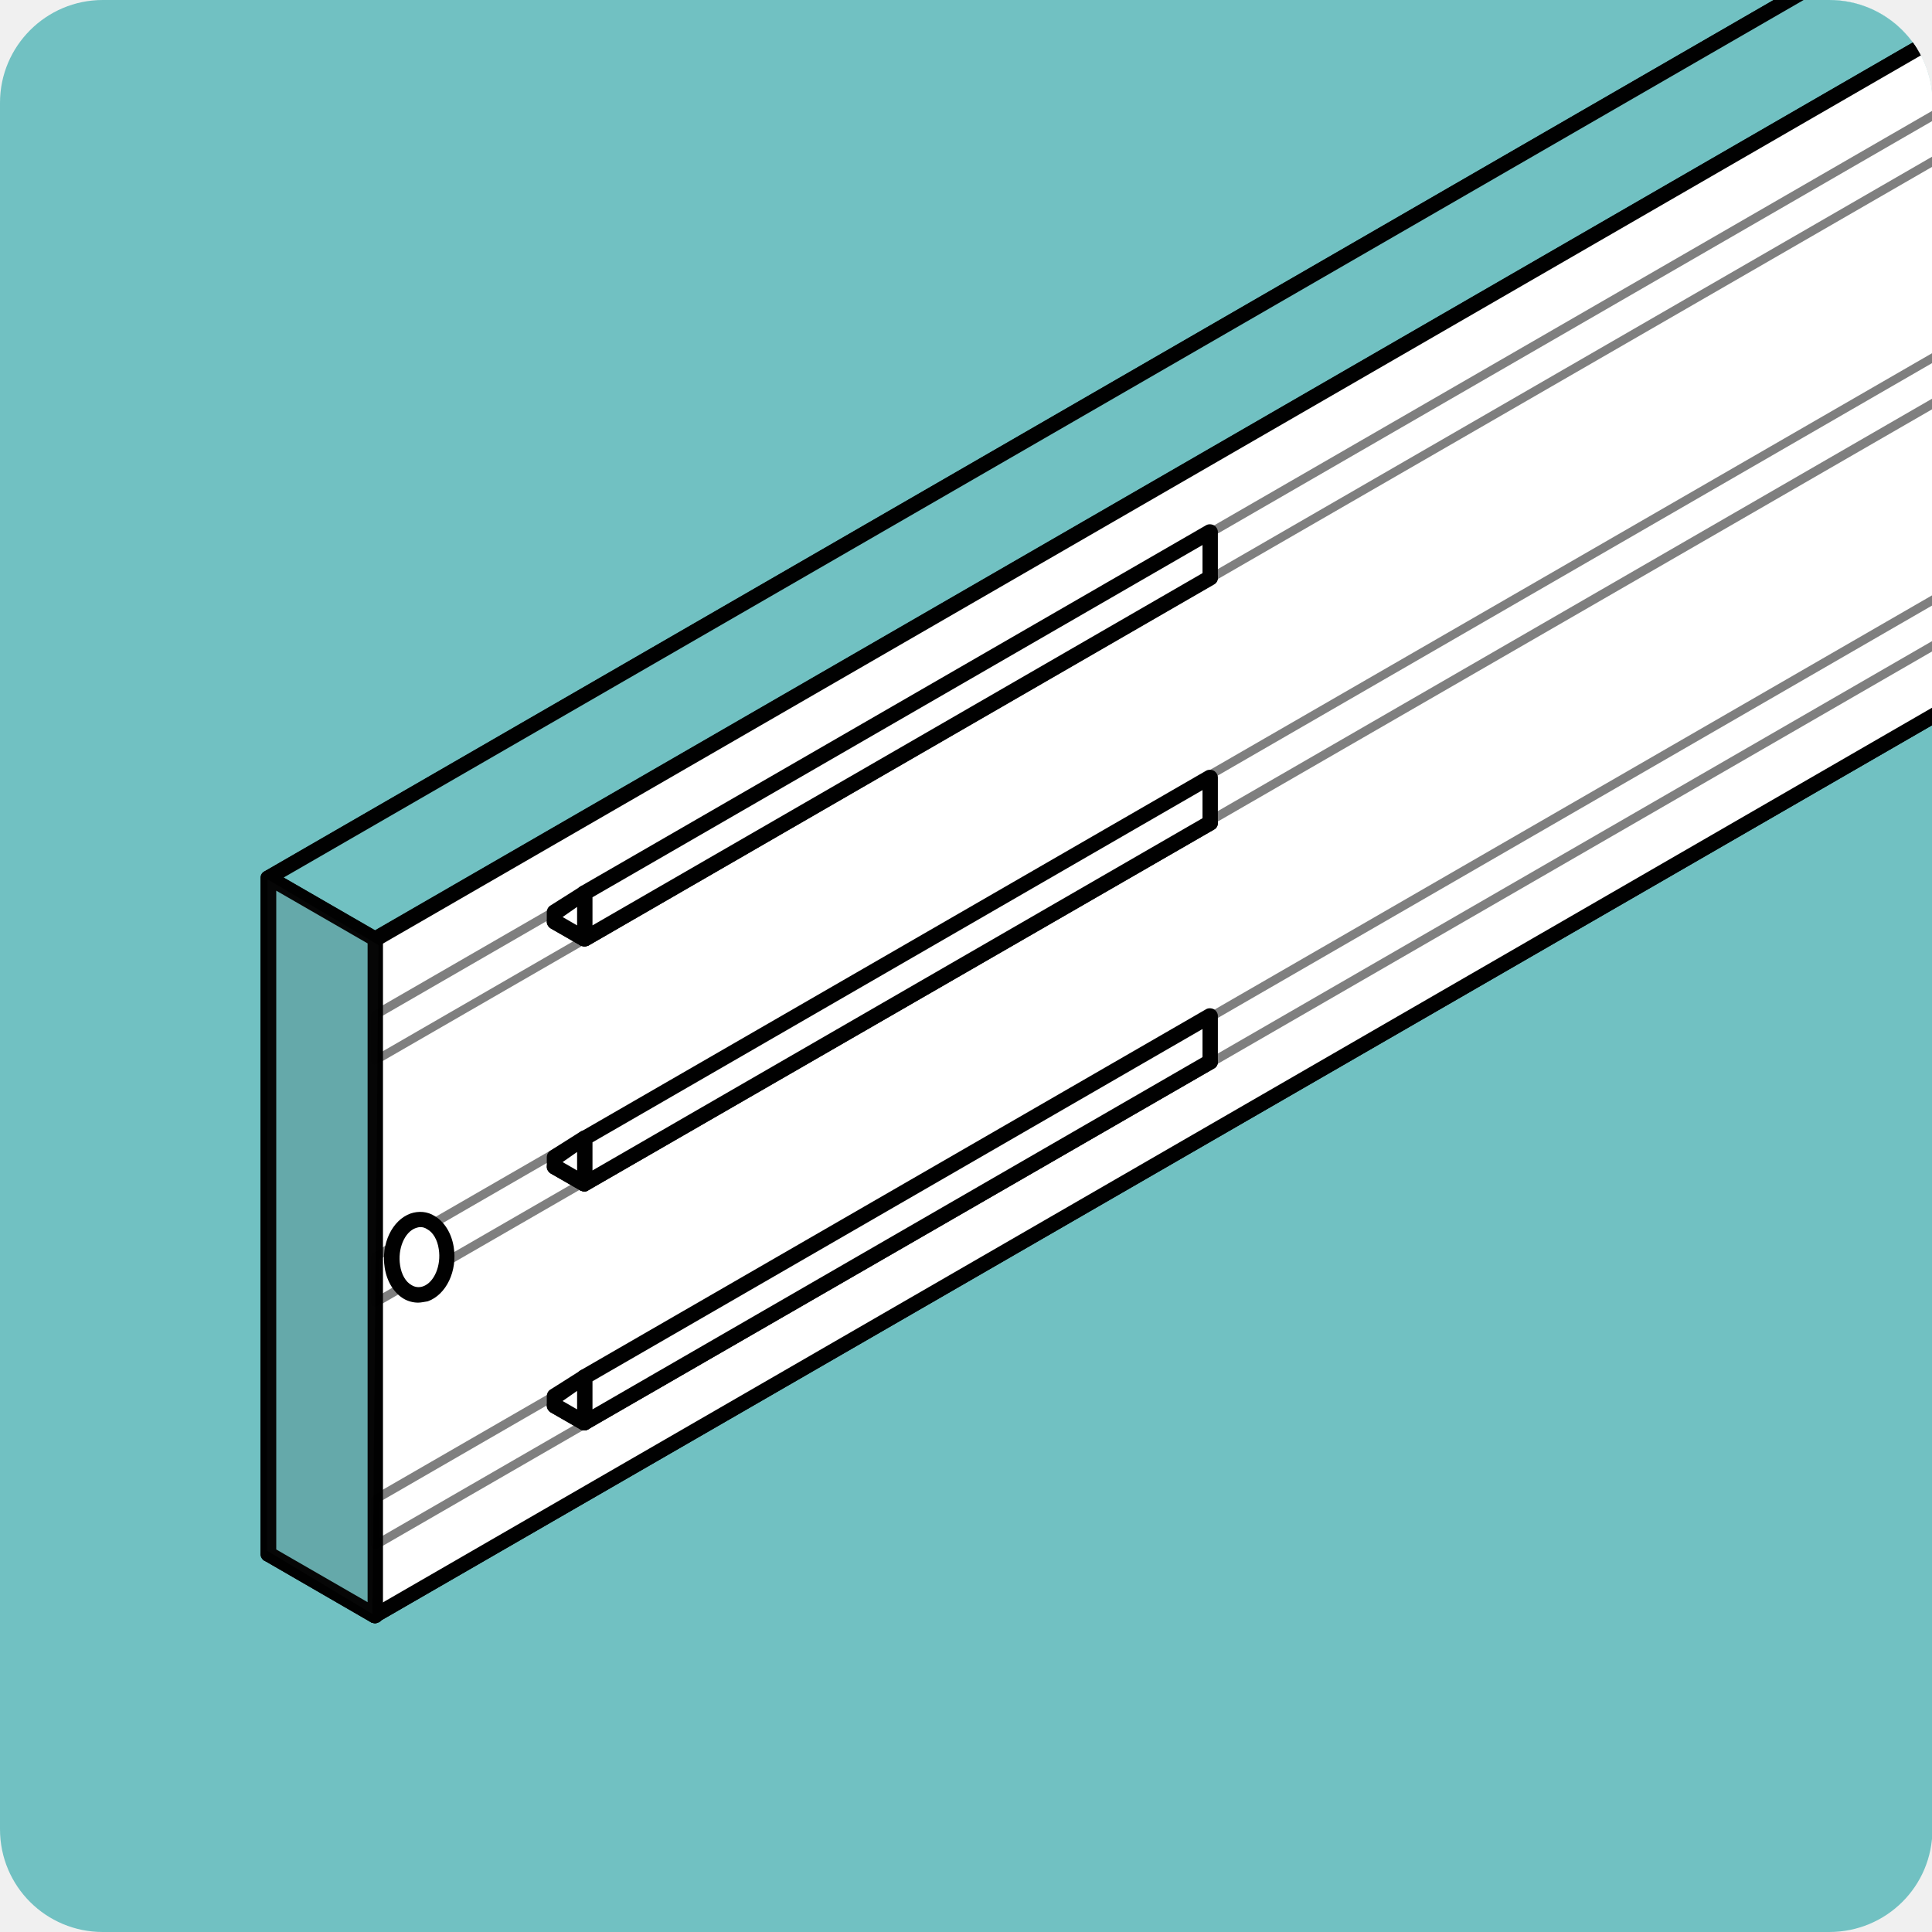
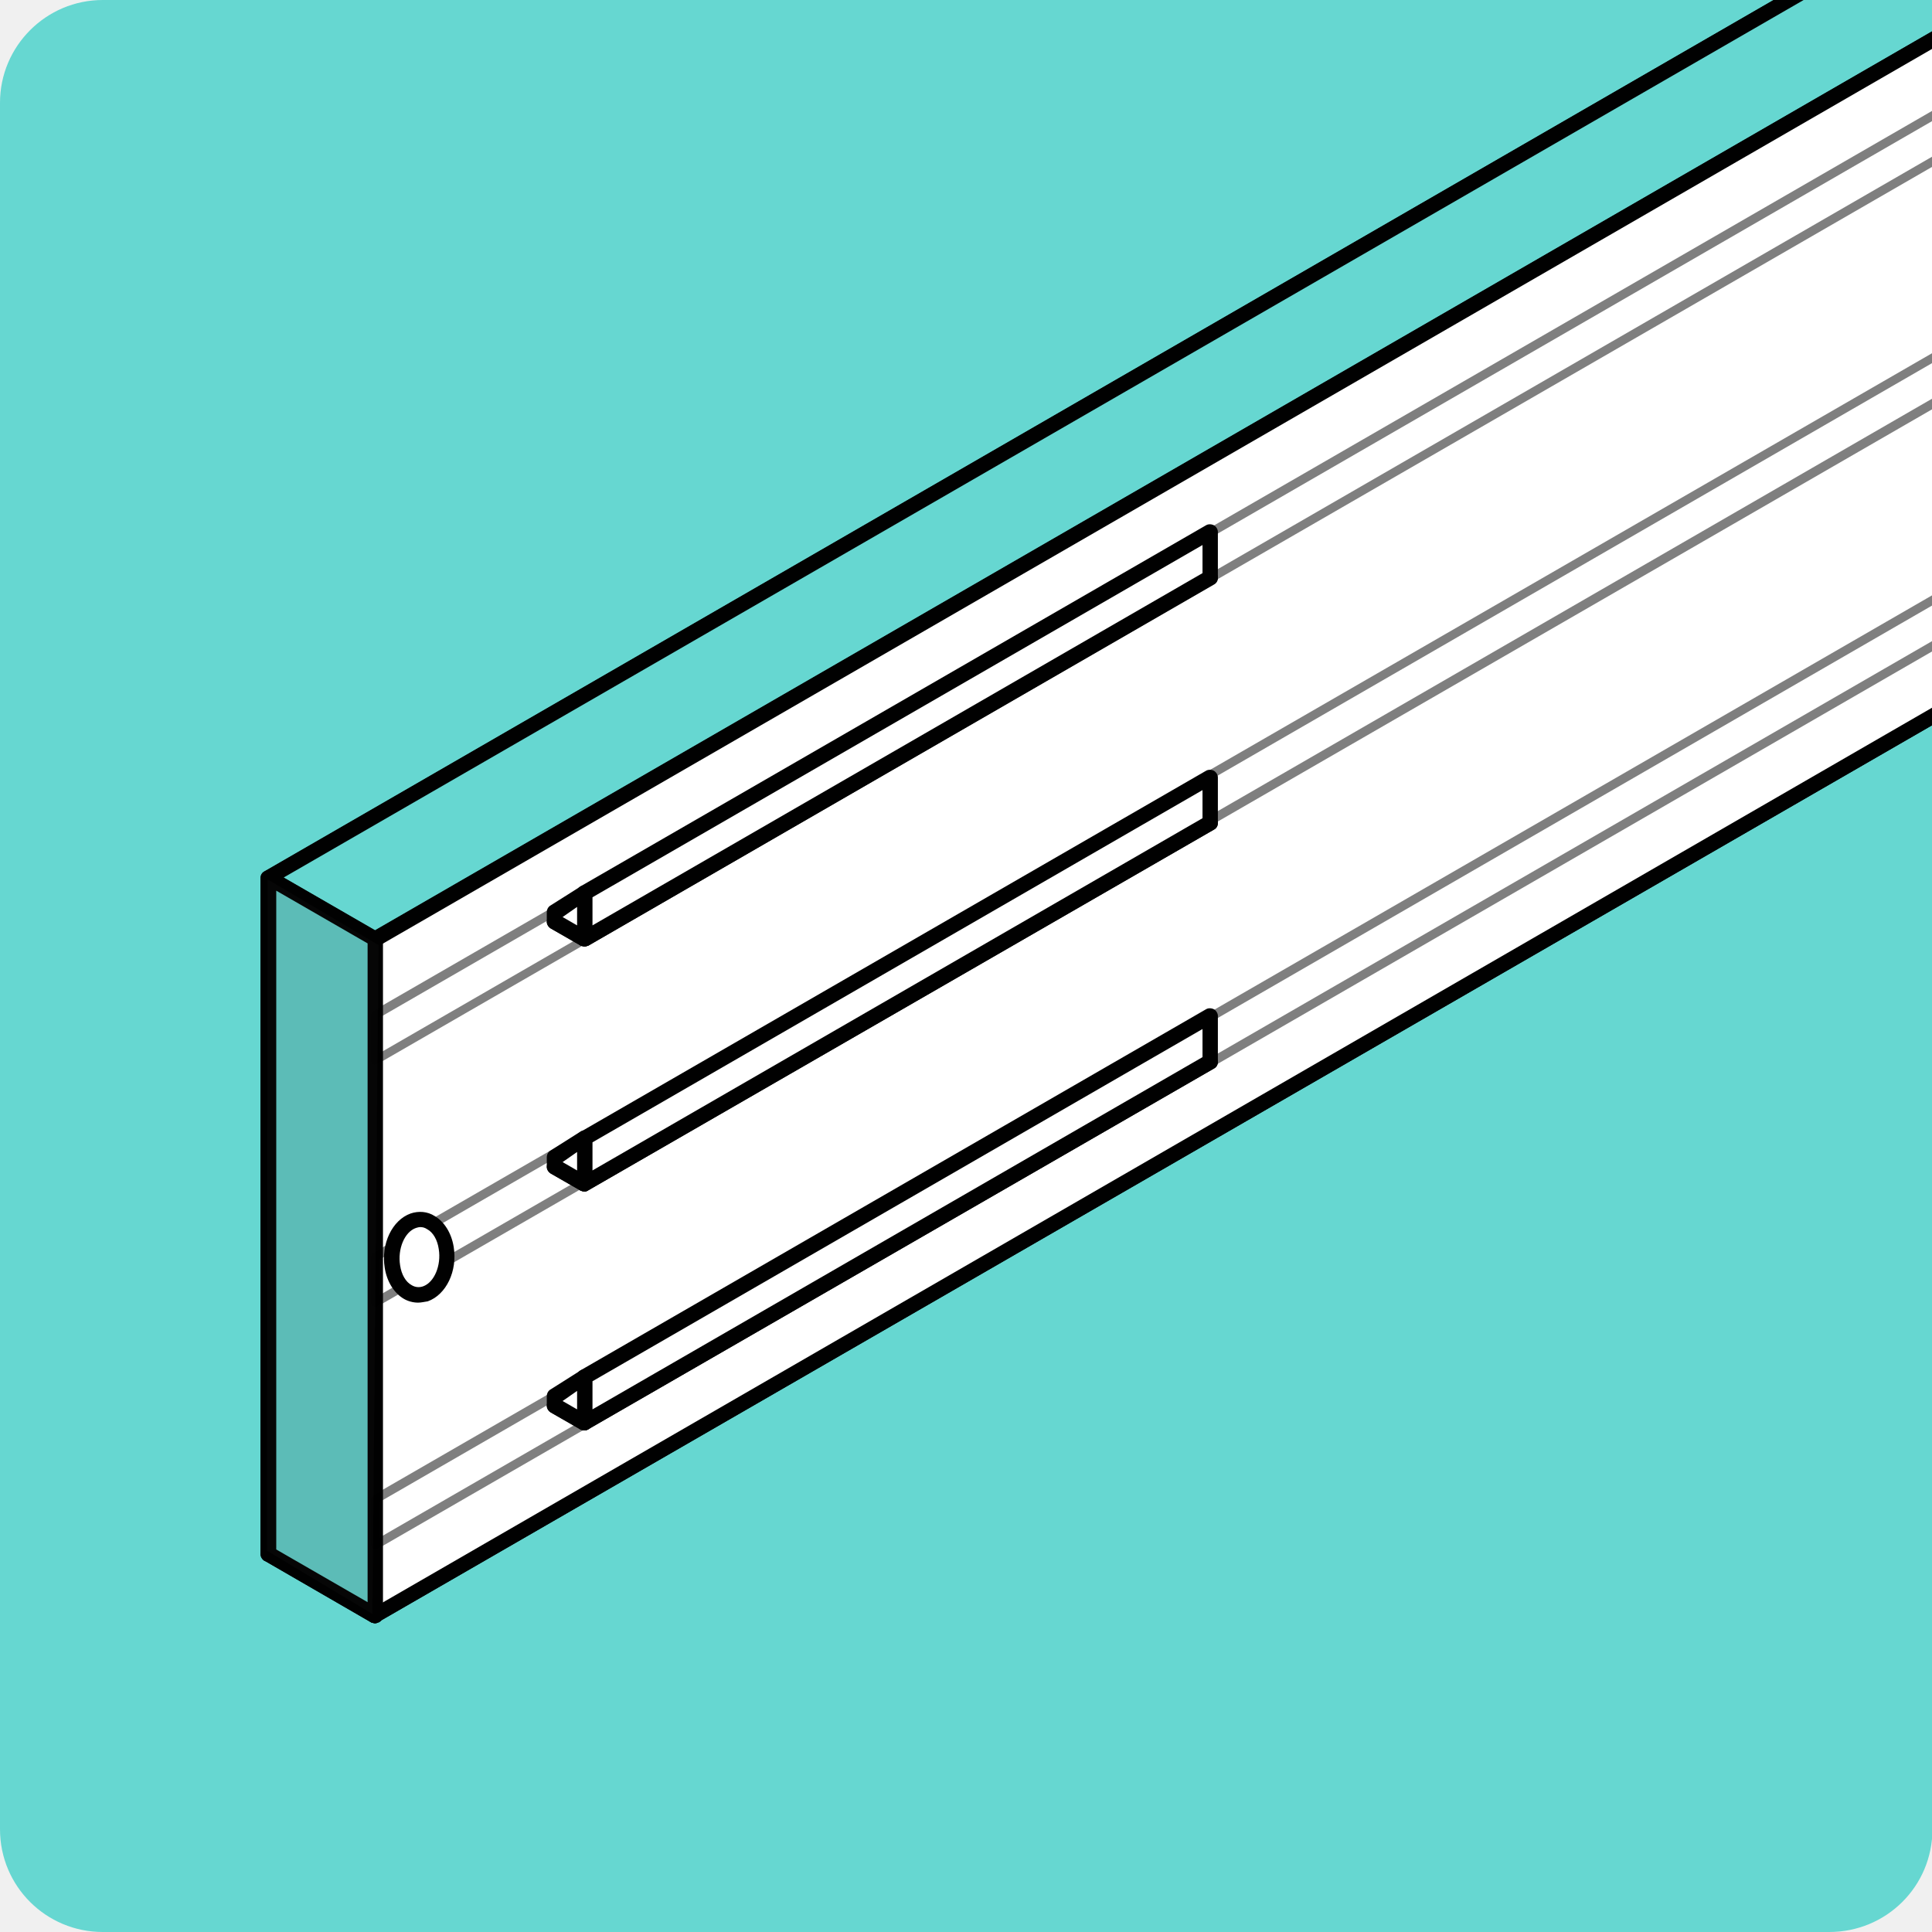
<svg xmlns="http://www.w3.org/2000/svg" xmlns:xlink="http://www.w3.org/1999/xlink" version="1.1" id="Layer_1" x="0px" y="0px" viewBox="0 0 43.99 43.99" style="enable-background:new 0 0 43.99 43.99;" xml:space="preserve">
  <style type="text/css">
- 	.st0{fill:#71C1C2;}
- 	.st1{clip-path:url(#SVGID_00000015322014288287508530000009990156771861141417_);}
+ 	.st0{fill:#66D7D1;}
+ 	.st1{clip-path:url(#SVGID_00000033342635683026802600000013624091678159977344_);}
	.st2{fill:#FFFFFF;}
	.st3{fill:#010101;}
	.st4{opacity:0.5;}
	.st5{opacity:0.15;}
	.st6{fill:#221F20;}
</style>
  <g>
    <path class="st0" d="M41.65,43.99H2.34C1.05,43.99,0,42.95,0,41.65V2.34C0,1.05,1.05,0,2.34,0h39.31C42.95,0,44,1.05,44,2.34v39.31   C44,42.95,42.95,43.99,41.65,43.99z" />
  </g>
  <g>
    <defs>
-       <path id="SVGID_1_" d="M41.65,43.99H2.34C1.05,43.99,0,42.95,0,41.65V2.34C0,1.05,1.05,0,2.34,0h39.31C42.95,0,44,1.05,44,2.34    v39.31C44,42.95,42.95,43.99,41.65,43.99z" />
+       <path id="SVGID_1_" d="M41.65,43.99H2.34C1.05,43.99,0,42.95,0,41.65V2.34C0,1.05,1.05,0,2.34,0H44v41.65    C44,42.95,42.95,43.99,41.65,43.99z" />
    </defs>
-     <clipPath id="SVGID_00000065042782572646976050000016005268711827919253_">
+     <clipPath id="SVGID_00000026858968466295997770000002684275520754459832_">
      <use xlink:href="#SVGID_1_" style="overflow:visible;" />
    </clipPath>
-     <g style="clip-path:url(#SVGID_00000065042782572646976050000016005268711827919253_);">
+     <g style="clip-path:url(#SVGID_00000026858968466295997770000002684275520754459832_);">
      <g>
        <g>
          <g>
            <polygon class="st2" points="59.45,7.39 57.02,5.99 57.02,-9.41 59.45,-8.01 59.45,7.39      " />
            <path class="st3" d="M59.45,7.56c-0.03,0-0.06-0.01-0.09-0.02l-2.42-1.4c-0.05-0.03-0.09-0.09-0.09-0.15v-15.4       c0-0.06,0.03-0.12,0.09-0.15c0.05-0.03,0.12-0.03,0.18,0l2.42,1.4c0.05,0.03,0.09,0.09,0.09,0.15v15.4       c0,0.06-0.03,0.12-0.09,0.15C59.51,7.56,59.48,7.56,59.45,7.56z M57.2,5.89l2.08,1.2V-7.91l-2.08-1.2V5.89z" />
          </g>
          <g>
            <polygon class="st2" points="57.02,-9.41 57.02,5.99 6.11,35.38 6.11,19.98 57.02,-9.41      " />
            <path class="st3" d="M6.11,35.56c-0.03,0-0.06-0.01-0.09-0.02c-0.05-0.03-0.09-0.09-0.09-0.15v-15.4       c0-0.06,0.03-0.12,0.09-0.15L56.94-9.56c0.05-0.03,0.12-0.03,0.18,0c0.05,0.03,0.09,0.09,0.09,0.15v15.4       c0,0.06-0.03,0.12-0.09,0.15L6.2,35.53C6.17,35.55,6.14,35.56,6.11,35.56z M6.29,20.08v15L56.85,5.89v-15L6.29,20.08z" />
          </g>
          <g>
            <polygon class="st0" points="59.45,-8.01 57.02,-9.41 6.11,19.98 8.54,21.38 59.45,-8.01      " />
            <path class="st3" d="M8.54,21.56c-0.03,0-0.06-0.01-0.09-0.02l-2.42-1.4c-0.05-0.03-0.09-0.09-0.09-0.15s0.03-0.12,0.09-0.15       L56.94-9.56c0.05-0.03,0.12-0.03,0.18,0l2.42,1.4c0.05,0.03,0.09,0.09,0.09,0.15s-0.03,0.12-0.09,0.15L8.62,21.54       C8.6,21.55,8.57,21.56,8.54,21.56z M6.46,19.98l2.08,1.2L59.1-8.01l-2.08-1.2L6.46,19.98z" />
          </g>
          <g>
            <polygon class="st2" points="59.45,7.39 8.54,36.78 6.11,35.38 57.02,5.99 59.45,7.39      " />
            <path class="st3" d="M8.54,36.96c-0.03,0-0.06-0.01-0.09-0.02l-2.42-1.4c-0.05-0.03-0.09-0.09-0.09-0.15s0.03-0.12,0.09-0.15       L56.94,5.84c0.05-0.03,0.12-0.03,0.18,0l2.42,1.4c0.05,0.03,0.09,0.09,0.09,0.15s-0.03,0.12-0.09,0.15L8.62,36.93       C8.6,36.95,8.57,36.96,8.54,36.96z M6.46,35.38l2.08,1.2L59.1,7.39l-2.08-1.2L6.46,35.38z" />
          </g>
          <g>
            <polygon class="st2" points="59.45,7.39 59.45,-8.01 8.54,21.38 8.54,36.78 59.45,7.39      " />
            <path class="st3" d="M8.54,36.96c-0.03,0-0.06-0.01-0.09-0.02c-0.05-0.03-0.09-0.09-0.09-0.15v-15.4       c0-0.06,0.03-0.12,0.09-0.15L59.36-8.16c0.05-0.03,0.12-0.03,0.18,0c0.05,0.03,0.09,0.09,0.09,0.15v15.4       c0,0.06-0.03,0.12-0.09,0.15L8.62,36.93C8.6,36.95,8.57,36.96,8.54,36.96z M8.71,21.49v15L59.27,7.29V-7.71L8.71,21.49z" />
          </g>
          <g>
            <polygon class="st0" points="8.54,36.78 8.54,21.38 6.11,19.98 6.11,35.38 8.54,36.78      " />
            <path class="st3" d="M8.54,36.96c-0.03,0-0.06-0.01-0.09-0.02l-2.42-1.4c-0.05-0.03-0.09-0.09-0.09-0.15v-15.4       c0-0.06,0.03-0.12,0.09-0.15c0.05-0.03,0.12-0.03,0.18,0l2.42,1.4c0.05,0.03,0.09,0.09,0.09,0.15v15.4       c0,0.06-0.03,0.12-0.09,0.15C8.6,36.95,8.57,36.96,8.54,36.96z M6.29,35.28l2.08,1.2v-15l-2.08-1.2V35.28z" />
          </g>
        </g>
        <g class="st4">
          <path d="M8.54,35.28c-0.02,0-0.03,0-0.05-0.01c-0.03-0.02-0.05-0.05-0.05-0.09v-1.04c0-0.04,0.02-0.07,0.05-0.09L59.4,4.66      c0.03-0.02,0.07-0.02,0.1,0c0.03,0.02,0.05,0.05,0.05,0.09v1.04c0,0.04-0.02,0.07-0.05,0.09L8.59,35.27      C8.57,35.28,8.55,35.28,8.54,35.28z M8.64,34.2v0.81L59.35,5.73V4.92L8.64,34.2z" />
        </g>
        <g class="st4">
          <path d="M8.54,29.76c-0.02,0-0.03,0-0.05-0.01c-0.03-0.02-0.05-0.05-0.05-0.09v-1.04c0-0.04,0.02-0.07,0.05-0.09L59.4-0.85      c0.03-0.02,0.07-0.02,0.1,0c0.03,0.02,0.05,0.05,0.05,0.09v1.04c0,0.04-0.02,0.07-0.05,0.09L8.59,29.75      C8.57,29.76,8.55,29.76,8.54,29.76z M8.64,28.68v0.81L59.35,0.21v-0.81L8.64,28.68z" />
        </g>
        <g class="st4">
          <path d="M8.54,24.25c-0.02,0-0.03,0-0.05-0.01c-0.03-0.02-0.05-0.05-0.05-0.09v-1.04c0-0.04,0.02-0.07,0.05-0.09L59.4-6.37      c0.03-0.02,0.07-0.02,0.1,0c0.03,0.02,0.05,0.05,0.05,0.09v1.04c0,0.04-0.02,0.07-0.05,0.09L8.59,24.23      C8.57,24.24,8.55,24.25,8.54,24.25z M8.64,23.17v0.81L59.35-5.3v-0.81L8.64,23.17z" />
        </g>
      </g>
      <g>
        <g>
          <polygon class="st2" points="27.55,18.73 13.31,26.95 12.63,26.56 26.87,18.34 27.55,18.73     " />
          <path class="st3" d="M13.31,27.13c-0.03,0-0.06-0.01-0.09-0.02l-0.68-0.39c-0.05-0.03-0.09-0.09-0.09-0.15s0.03-0.12,0.09-0.15      l14.24-8.22c0.05-0.03,0.12-0.03,0.18,0l0.68,0.39c0.05,0.03,0.09,0.09,0.09,0.15s-0.03,0.12-0.09,0.15L13.4,27.1      C13.37,27.12,13.34,27.13,13.31,27.13z M12.98,26.56l0.33,0.19l13.89-8.02l-0.33-0.19L12.98,26.56z" />
        </g>
        <g>
          <polygon class="st2" points="27.55,18.73 27.55,17.68 13.31,25.91 13.31,26.95 27.55,18.73     " />
          <path class="st3" d="M13.31,27.13c-0.03,0-0.06-0.01-0.09-0.02c-0.05-0.03-0.09-0.09-0.09-0.15v-1.04      c0-0.06,0.03-0.12,0.09-0.15l14.24-8.22c0.05-0.03,0.12-0.03,0.18,0c0.05,0.03,0.09,0.09,0.09,0.15v1.04      c0,0.06-0.03,0.12-0.09,0.15L13.4,27.1C13.37,27.12,13.34,27.13,13.31,27.13z M13.49,26.01v0.64l13.89-8.02v-0.64L13.49,26.01z" />
        </g>
        <g>
          <polygon class="st2" points="13.31,26.95 13.31,25.91 12.63,26.34 12.63,26.56 13.31,26.95     " />
          <path class="st3" d="M13.31,27.13c-0.03,0-0.06-0.01-0.09-0.02l-0.68-0.39c-0.05-0.03-0.09-0.09-0.09-0.15v-0.22      c0-0.06,0.03-0.12,0.08-0.15l0.68-0.43c0.05-0.04,0.12-0.04,0.18-0.01c0.06,0.03,0.09,0.09,0.09,0.15v1.04      c0,0.06-0.03,0.12-0.09,0.15C13.37,27.12,13.34,27.13,13.31,27.13z M12.81,26.46l0.33,0.19v-0.42L12.81,26.46z" />
        </g>
      </g>
      <g>
        <g>
          <polygon class="st2" points="27.55,13.15 13.31,21.37 12.63,20.98 26.87,12.76 27.55,13.15     " />
          <path class="st3" d="M13.31,21.55c-0.03,0-0.06-0.01-0.09-0.02l-0.68-0.39c-0.05-0.03-0.09-0.09-0.09-0.15s0.03-0.12,0.09-0.15      l14.24-8.22c0.05-0.03,0.12-0.03,0.18,0L27.64,13c0.05,0.03,0.09,0.09,0.09,0.15s-0.03,0.12-0.09,0.15L13.4,21.53      C13.37,21.54,13.34,21.55,13.31,21.55z M12.98,20.98l0.33,0.19l13.89-8.02l-0.33-0.19L12.98,20.98z" />
        </g>
        <g>
          <polygon class="st2" points="27.55,13.15 27.55,12.11 13.31,20.33 13.31,21.37 27.55,13.15     " />
          <path class="st3" d="M13.31,21.55c-0.03,0-0.06-0.01-0.09-0.02c-0.05-0.03-0.09-0.09-0.09-0.15v-1.05      c0-0.06,0.03-0.12,0.09-0.15l14.24-8.22c0.05-0.03,0.12-0.03,0.18,0c0.05,0.03,0.09,0.09,0.09,0.15v1.05      c0,0.06-0.03,0.12-0.09,0.15L13.4,21.53C13.37,21.54,13.34,21.55,13.31,21.55z M13.49,20.43v0.64l13.89-8.02v-0.64L13.49,20.43z      " />
        </g>
        <g>
          <polygon class="st2" points="13.31,21.37 13.31,20.33 12.63,20.76 12.63,20.98 13.31,21.37     " />
          <path class="st3" d="M13.31,21.55c-0.03,0-0.06-0.01-0.09-0.02l-0.68-0.39c-0.05-0.03-0.09-0.09-0.09-0.15v-0.22      c0-0.06,0.03-0.12,0.08-0.15l0.68-0.43c0.05-0.04,0.12-0.04,0.18-0.01c0.06,0.03,0.09,0.09,0.09,0.15v1.05      c0,0.06-0.03,0.12-0.09,0.15C13.37,21.54,13.34,21.55,13.31,21.55z M12.81,20.88l0.33,0.19v-0.42L12.81,20.88z" />
        </g>
      </g>
      <g>
        <g>
          <polygon class="st2" points="27.55,24.17 13.31,32.39 12.63,32 26.87,23.78 27.55,24.17     " />
          <path class="st3" d="M13.31,32.57c-0.03,0-0.06-0.01-0.09-0.02l-0.68-0.39c-0.05-0.03-0.09-0.09-0.09-0.15      c0-0.06,0.03-0.12,0.09-0.15l14.24-8.22c0.05-0.03,0.12-0.03,0.18,0l0.68,0.39c0.05,0.03,0.09,0.09,0.09,0.15      s-0.03,0.12-0.09,0.15L13.4,32.54C13.37,32.56,13.34,32.57,13.31,32.57z M12.98,32l0.33,0.19l13.89-8.02l-0.33-0.19L12.98,32z" />
        </g>
        <g>
          <polygon class="st2" points="27.55,24.17 27.55,23.12 13.31,31.34 13.31,32.39 27.55,24.17     " />
          <path class="st3" d="M13.31,32.57c-0.03,0-0.06-0.01-0.09-0.02c-0.05-0.03-0.09-0.09-0.09-0.15v-1.05      c0-0.06,0.03-0.12,0.09-0.15l14.24-8.22c0.05-0.03,0.12-0.03,0.18,0c0.05,0.03,0.09,0.09,0.09,0.15v1.05      c0,0.06-0.03,0.12-0.09,0.15L13.4,32.54C13.37,32.56,13.34,32.57,13.31,32.57z M13.49,31.45v0.64l13.89-8.02v-0.64L13.49,31.45z      " />
        </g>
        <g>
          <polygon class="st2" points="13.31,32.39 13.31,31.34 12.63,31.78 12.63,32 13.31,32.39     " />
          <path class="st3" d="M13.31,32.57c-0.03,0-0.06-0.01-0.09-0.02l-0.68-0.39c-0.05-0.03-0.09-0.09-0.09-0.15v-0.22      c0-0.06,0.03-0.12,0.08-0.15l0.68-0.43c0.05-0.04,0.12-0.04,0.18-0.01c0.06,0.03,0.09,0.09,0.09,0.15v1.05      c0,0.06-0.03,0.12-0.09,0.15C13.37,32.56,13.34,32.57,13.31,32.57z M12.81,31.9l0.33,0.19v-0.42L12.81,31.9z" />
        </g>
      </g>
      <g>
        <ellipse transform="matrix(0.058 -0.9983 0.9983 0.058 -19.5818 36.4921)" class="st2" cx="9.55" cy="28.62" rx="0.86" ry="0.63" />
        <path class="st3" d="M9.52,29.66c-0.11,0-0.23-0.03-0.33-0.09c-0.22-0.13-0.38-0.39-0.43-0.7c-0.09-0.55,0.17-1.09,0.59-1.24     c0.18-0.06,0.38-0.05,0.55,0.06c0.22,0.13,0.38,0.39,0.43,0.7c0.09,0.55-0.17,1.09-0.59,1.24C9.67,29.64,9.59,29.66,9.52,29.66z      M9.57,27.94c-0.03,0-0.07,0.01-0.1,0.02c-0.26,0.09-0.42,0.48-0.36,0.85c0.03,0.21,0.13,0.38,0.26,0.45     c0.08,0.05,0.17,0.06,0.26,0.03c0.26-0.09,0.42-0.48,0.36-0.85l0,0c-0.03-0.21-0.13-0.38-0.26-0.45     C9.67,27.95,9.62,27.94,9.57,27.94z" />
      </g>
    </g>
  </g>
  <g class="st5">
    <polygon class="st6" points="6.08,35.31 8.48,36.75 8.62,21.52 6.09,20.02  " />
  </g>
</svg>
